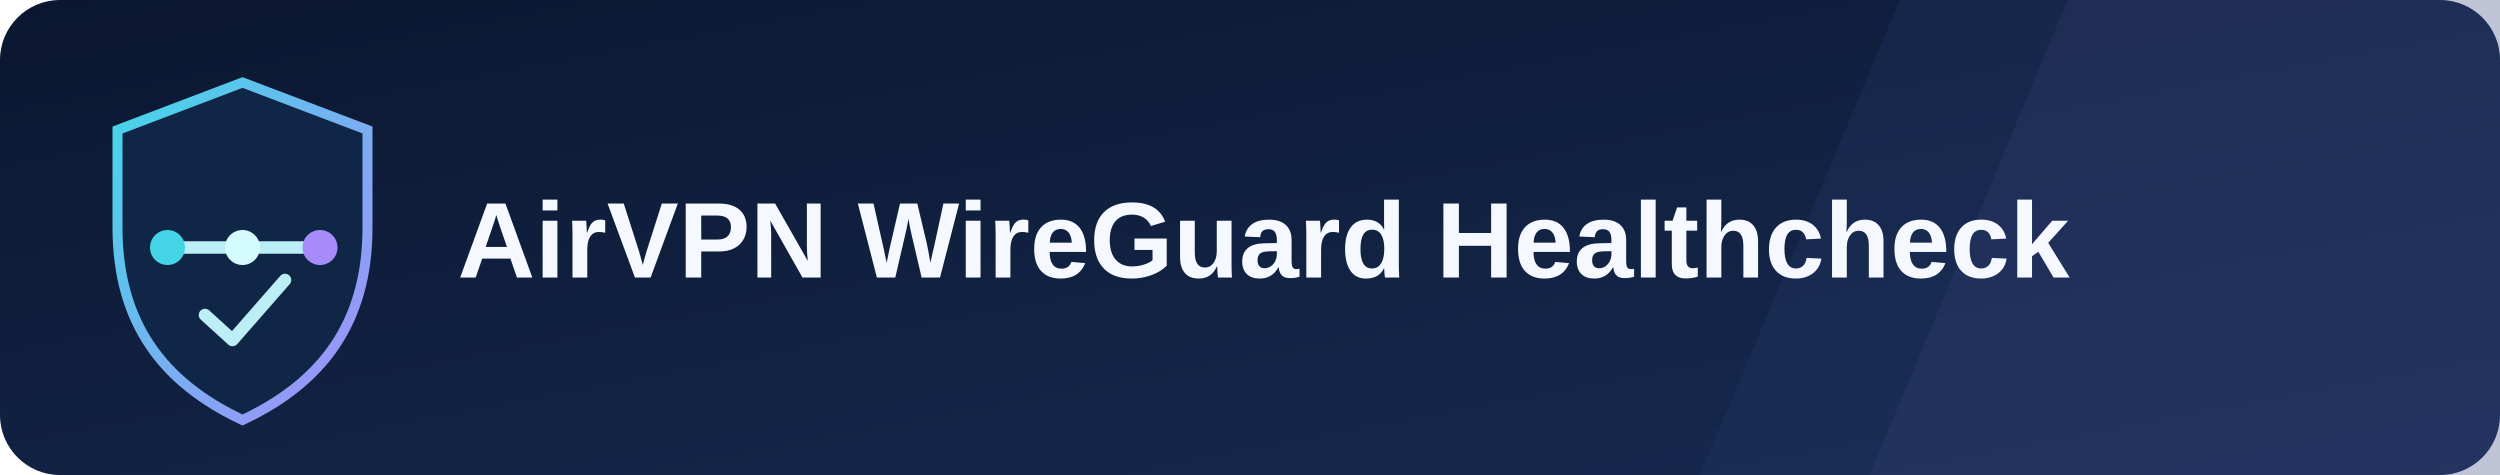
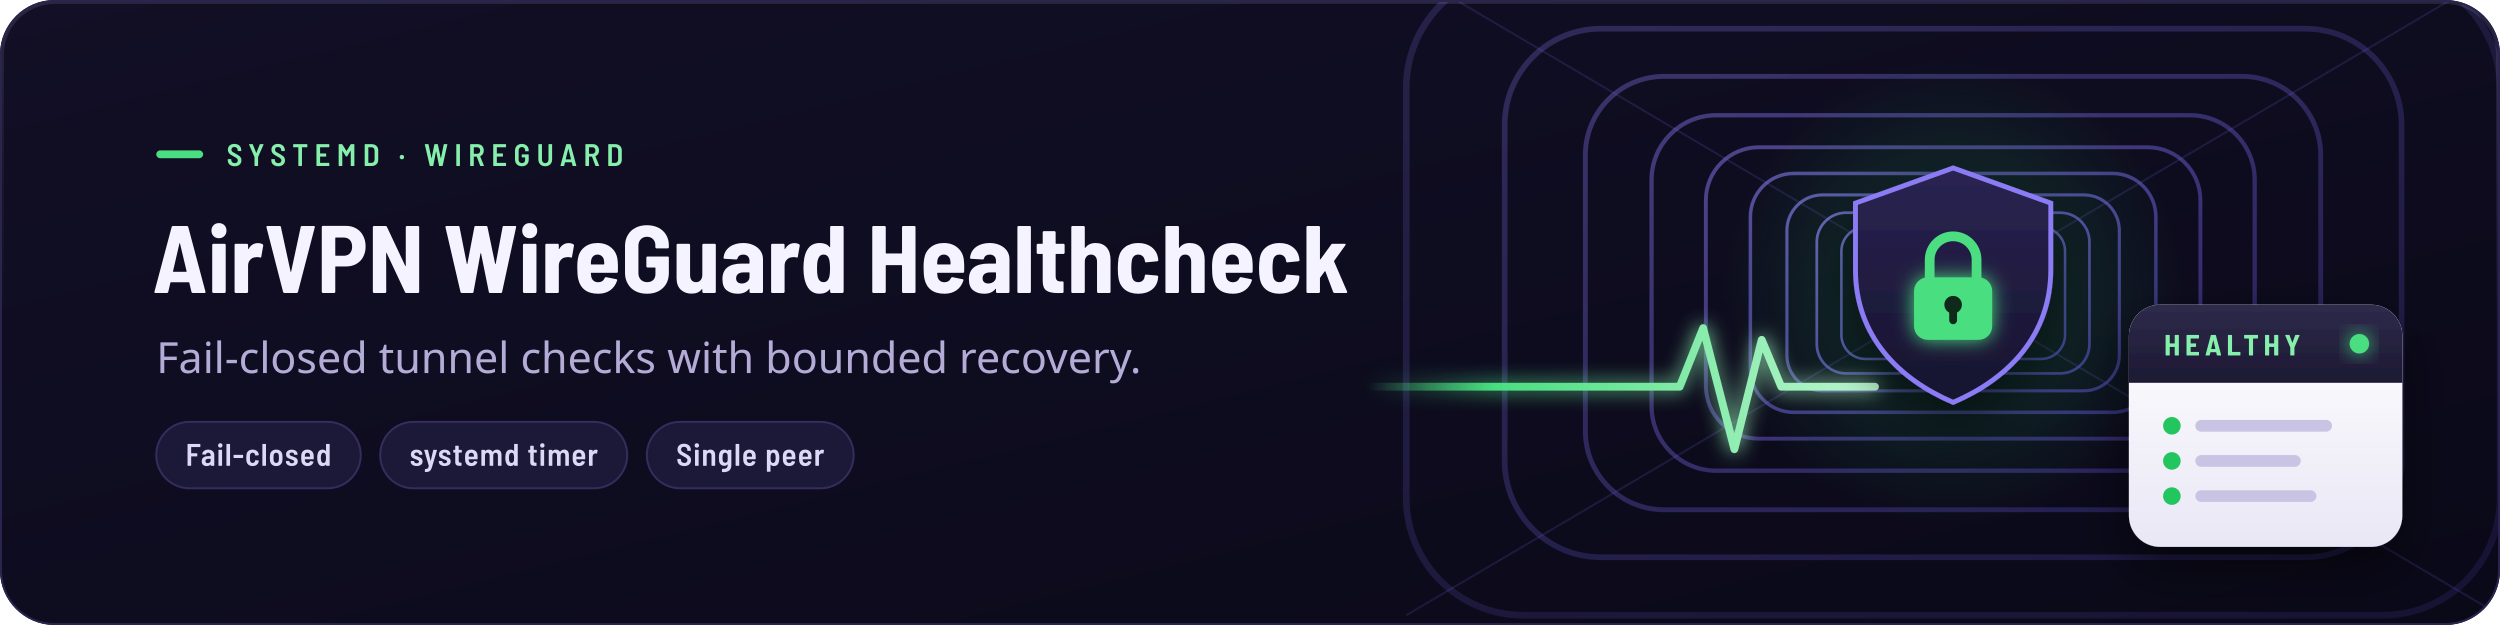
- <svg xmlns="http://www.w3.org/2000/svg" width="1000" height="190" viewBox="0 0 1000 190" role="img" aria-labelledby="title desc">
+ <svg xmlns="http://www.w3.org/2000/svg" xmlns:xlink="http://www.w3.org/1999/xlink" width="1280" height="320" viewBox="0 0 1280 320" role="img" aria-labelledby="title desc">
  <defs>
-     <linearGradient id="background" x2="1" y2="1">
-       <stop stop-color="#0B1730" />
-       <stop offset="1" stop-color="#172B52" />
-     </linearGradient>
-     <linearGradient id="signal" x2="1" y2="1">
-       <stop stop-color="#42D8E8" />
-       <stop offset="1" stop-color="#A78BFA" />
-     </linearGradient>
+     <clipPath id="card">
+       <rect width="1280" height="320" rx="28" />
+     </clipPath>
+     <linearGradient id="rim" x1="0" y1="0" x2="0" y2="1">
+       <stop offset="0" stop-color="#ffffff" stop-opacity="0.1" />
+       <stop offset="0.5" stop-color="#ffffff" stop-opacity="0" />
+     </linearGradient>
+     <linearGradient id="bg" x1="0" y1="0" x2="1" y2="1">
+       <stop offset="0" stop-color="#120f26" />
+       <stop offset="1" stop-color="#0a0918" />
+     </linearGradient>
+     <radialGradient id="core" cx="0.5" cy="0.5" r="0.5">
+       <stop offset="0" stop-color="#4ade80" stop-opacity="0.55" />
+       <stop offset="0.4" stop-color="#22c55e" stop-opacity="0.15" />
+       <stop offset="1" stop-color="#22c55e" stop-opacity="0" />
+     </radialGradient>
+     <linearGradient id="ring" x1="0" y1="0" x2="1" y2="1">
+       <stop offset="0" stop-color="#8b7cf6" />
+       <stop offset="1" stop-color="#4c3fb0" />
+     </linearGradient>
+     <linearGradient id="beat" x1="0" y1="0" x2="1" y2="0">
+       <stop offset="0" stop-color="#4ade80" stop-opacity="0" />
+       <stop offset="0.25" stop-color="#4ade80" />
+       <stop offset="1" stop-color="#bbf7d0" />
+     </linearGradient>
+     <linearGradient id="shield" x1="0" y1="0" x2="0" y2="1">
+       <stop offset="0" stop-color="#2a2452" />
+       <stop offset="1" stop-color="#16132e" />
+     </linearGradient>
+     <linearGradient id="panelTop" x1="0" y1="0" x2="0" y2="1">
+       <stop offset="0" stop-color="#2e2a4a" />
+       <stop offset="1" stop-color="#1c1934" />
+     </linearGradient>
+     <linearGradient id="panelFace" x1="0" y1="0" x2="0" y2="1">
+       <stop offset="0" stop-color="#ffffff" />
+       <stop offset="1" stop-color="#e9e7f5" />
+     </linearGradient>
+     <filter id="sh" x="-30%" y="-30%" width="160%" height="170%">
+       <feDropShadow dx="0" dy="12" stdDeviation="12" flood-color="#000000" flood-opacity="0.5" />
+     </filter>
+     <filter id="glow" x="-50%" y="-50%" width="200%" height="200%">
+       <feGaussianBlur stdDeviation="5" result="b" />
+       <feMerge>
+         <feMergeNode in="b" />
+         <feMergeNode in="SourceGraphic" />
+       </feMerge>
+     </filter>
+     <path id="barlow-bold-H" d="M376 700H493Q498 700 502 696Q505 693 505 688V12Q505 7 502 4Q498 0 493 0H376Q371 0 368 4Q364 7 364 12V286Q364 291 359 291H199Q194 291 194 286V12Q194 7 190 4Q187 0 182 0H65Q60 0 56 4Q53 7 53 12V688Q53 693 56 696Q60 700 65 700H182Q187 700 190 696Q194 693 194 688V418Q194 413 199 413H359Q364 413 364 418V688Q364 693 368 696Q371 700 376 700Z" />
+     <path id="barlow-bold-E" d="M467 579H199Q194 579 194 574V418Q194 413 199 413H366Q371 413 374 410Q378 406 378 401V304Q378 299 374 296Q371 292 366 292H199Q194 292 194 287V126Q194 121 199 121H467Q472 121 476 118Q479 114 479 109V12Q479 7 476 4Q472 0 467 0H65Q60 0 56 4Q53 7 53 12V688Q53 693 56 696Q60 700 65 700H467Q472 700 476 696Q479 693 479 688V591Q479 586 476 582Q472 579 467 579Z" />
+     <path id="barlow-bold-A" d="M409 10 386 108Q385 112 381 112H194Q190 112 189 108L166 10Q163 0 153 0H32Q19 0 22 13L202 690Q205 700 216 700H361Q372 700 375 690L555 13L556 9Q556 0 545 0H423Q412 0 409 10ZM221 221H353Q355 221 357 222Q359 224 358 227L289 517Q288 521 286 521Q284 521 283 517L216 227Q215 224 217 222Q219 221 221 221Z" />
+     <path id="barlow-bold-L" d="M53 12V688Q53 693 56 696Q60 700 65 700H182Q187 700 190 696Q194 693 194 688V126Q194 121 199 121H467Q472 121 476 118Q479 114 479 109V12Q479 7 476 4Q472 0 467 0H65Q60 0 56 4Q53 7 53 12Z" />
+     <path id="barlow-bold-T" d="M500 688V590Q500 585 496 582Q493 578 488 578H336Q331 578 331 573V12Q331 7 328 4Q324 0 319 0H202Q197 0 194 4Q190 7 190 12V573Q190 578 185 578H38Q33 578 30 582Q26 585 26 590V688Q26 693 30 696Q33 700 38 700H488Q493 700 496 696Q500 693 500 688Z" />
+     <path id="barlow-bold-Y" d="M202 13V269L201 275L28 686Q27 688 27 692Q27 700 37 700H163Q174 700 177 690L270 437Q271 434 273 434Q275 434 276 437L369 690Q372 700 383 700H509Q516 700 518 696Q520 692 518 686L344 275L343 269V13Q343 8 340 4Q336 1 331 1H214Q209 1 206 4Q202 8 202 13Z" />
+     <path id="barlow-semibold-S" d="M38 183V209Q38 214 42 218Q45 221 50 221H140Q145 221 148 218Q152 214 152 209V189Q152 146 182 119Q212 92 263 92Q310 92 335 116Q360 140 360 179Q360 206 346 226Q332 245 306 262Q281 278 228 306Q167 338 130 363Q93 388 68 427Q42 466 42 522Q42 608 100 658Q157 708 251 708Q316 708 366 684Q416 659 443 614Q470 569 470 511V490Q470 485 466 482Q463 478 458 478H368Q363 478 360 482Q356 485 356 490V509Q356 552 327 580Q298 608 249 608Q206 608 181 586Q156 563 156 523Q156 496 169 477Q182 458 208 441Q235 424 289 397Q361 356 395 333Q429 310 452 274Q476 237 476 184Q476 96 417 44Q358 -8 259 -8Q193 -8 143 16Q93 39 66 82Q38 126 38 183Z" />
+     <path id="barlow-semibold-Y" d="M206 13V283L205 289L32 686Q31 688 31 692Q31 700 41 700H139Q150 700 153 691L261 421Q264 414 267 421L374 691Q377 700 388 700H487Q494 700 496 696Q498 692 496 686L322 289L321 283V13Q321 8 318 4Q314 1 309 1H218Q213 1 210 4Q206 8 206 13Z" />
+     <path id="barlow-semibold-T" d="M485 688V611Q485 606 482 602Q478 599 473 599H318Q313 599 313 594V12Q313 7 310 4Q306 0 301 0H209Q204 0 200 4Q197 7 197 12V594Q197 599 192 599H43Q38 599 34 602Q31 606 31 611V688Q31 693 34 696Q38 700 43 700H473Q478 700 482 696Q485 693 485 688Z" />
+     <path id="barlow-semibold-E" d="M463 600H185Q180 600 180 595V407Q180 402 185 402H363Q368 402 372 398Q375 395 375 390V314Q375 309 372 306Q368 302 363 302H185Q180 302 180 297V105Q180 100 185 100H463Q468 100 472 96Q475 93 475 88V12Q475 7 472 4Q468 0 463 0H76Q71 0 68 4Q64 7 64 12V688Q64 693 68 696Q71 700 76 700H463Q468 700 472 696Q475 693 475 688V612Q475 607 472 604Q468 600 463 600Z" />
+     <path id="barlow-semibold-M" d="M460 700H553Q558 700 562 696Q565 693 565 688V12Q565 7 562 4Q558 0 553 0H461Q456 0 452 4Q449 7 449 12V486Q449 490 447 490Q445 491 443 488L337 313Q333 305 323 305H304Q294 305 290 313L184 487Q182 490 180 490Q178 489 178 485V12Q178 7 174 4Q171 0 166 0H74Q69 0 66 4Q62 7 62 12V688Q62 693 66 696Q69 700 74 700H166Q176 700 180 692L311 483Q314 477 317 483L446 692Q450 700 460 700Z" />
+     <path id="barlow-semibold-D" d="M64 12V688Q64 693 68 696Q71 700 76 700H283Q380 700 438 646Q497 592 497 502V198Q497 108 438 54Q380 0 283 0H76Q71 0 68 4Q64 7 64 12ZM185 100 284 101Q327 101 353 130Q379 160 381 211V489Q381 540 354 570Q328 600 284 600H185Q180 600 180 595V105Q180 100 185 100Z" />
+     <path id="barlow-semibold-periodcentered" d="M40 286Q40 317 60 337Q80 357 111 357Q142 357 162 337Q181 317 181 286Q181 255 161 235Q141 215 111 215Q80 215 60 235Q40 255 40 286Z" />
+     <path id="barlow-semibold-W" d="M183 10 25 687V691Q25 700 36 700H132Q143 700 145 689L238 252Q239 249 241 249Q243 249 244 253L330 689Q331 700 343 700H430Q441 700 443 689L536 252Q537 248 539 248Q541 248 542 252L630 689Q632 700 643 700H735Q749 700 746 687L597 11Q595 0 584 0H494Q483 0 481 11L389 462Q388 465 386 465Q384 465 383 462L296 11Q295 0 283 0H196Q186 0 183 10Z" />
+     <path id="barlow-semibold-I" d="M64 12V688Q64 693 68 696Q71 700 76 700H168Q173 700 176 696Q180 693 180 688V12Q180 7 176 4Q173 0 168 0H76Q71 0 68 4Q64 7 64 12Z" />
+     <path id="barlow-semibold-R" d="M384 10 276 297Q274 301 271 301H185Q180 301 180 296V12Q180 7 176 4Q173 0 168 0H76Q71 0 68 4Q64 7 64 12V688Q64 693 68 696Q71 700 76 700H307Q364 700 408 674Q452 649 476 602Q500 556 500 496Q500 431 470 383Q440 335 388 315Q383 313 385 308L503 14Q504 12 504 8Q504 0 494 0H398Q387 0 384 10ZM180 595V396Q180 391 185 391H290Q332 391 358 420Q384 448 384 495Q384 543 358 572Q332 600 290 600H185Q180 600 180 595Z" />
+     <path id="barlow-semibold-G" d="M49 201V499Q49 561 76 608Q104 656 154 682Q203 708 268 708Q333 708 383 682Q433 657 460 611Q488 565 488 506V483Q488 478 484 474Q481 471 476 471H384Q379 471 376 474Q372 478 372 483V506Q372 551 344 580Q315 608 268 608Q222 608 194 578Q165 549 165 501V199Q165 151 194 122Q224 92 271 92Q317 92 344 118Q372 145 372 191V270Q372 275 367 275H276Q271 275 268 278Q264 282 264 287V360Q264 365 268 368Q271 372 276 372H476Q481 372 484 368Q488 365 488 360V204Q488 105 428 48Q368 -8 268 -8Q203 -8 154 18Q104 44 76 92Q49 139 49 201Z" />
+     <path id="barlow-semibold-U" d="M58 210V688Q58 693 62 696Q65 700 70 700H162Q167 700 170 696Q174 693 174 688V204Q174 154 202 123Q231 92 278 92Q325 92 354 123Q383 154 383 204V688Q383 693 386 696Q390 700 395 700H487Q492 700 496 696Q499 693 499 688V210Q499 145 472 96Q444 46 394 19Q344 -8 278 -8Q213 -8 163 19Q113 46 86 96Q58 145 58 210Z" />
+     <path id="barlow-semibold-A" d="M409 10 383 117Q382 121 378 121H172Q168 121 167 117L142 10Q139 0 128 0H33Q20 0 23 13L205 690Q208 700 219 700H333Q344 700 347 690L529 13L530 9Q530 0 519 0H423Q412 0 409 10ZM196 212H354Q356 212 358 214Q360 215 359 218L277 546Q276 549 274 549Q272 549 271 546L191 218Q190 215 192 214Q194 212 196 212Z" />
+     <path id="barlow-bold-i" d="M40 651Q40 686 62 708Q83 730 118 730Q153 730 175 708Q197 686 197 651Q197 617 174 594Q152 572 118 572Q84 572 62 594Q40 617 40 651ZM48 12V502Q48 507 52 510Q55 514 60 514H177Q182 514 186 510Q189 507 189 502V12Q189 7 186 4Q182 0 177 0H60Q55 0 52 4Q48 7 48 12Z" />
+     <path id="barlow-bold-r" d="M338 509Q346 504 344 493L324 378Q323 366 310 371Q294 375 281 375Q269 375 255 372Q226 368 206 344Q186 320 186 286V12Q186 7 182 4Q179 0 174 0H57Q52 0 48 4Q45 7 45 12V502Q45 507 48 510Q52 514 57 514H174Q179 514 182 510Q186 507 186 502V462Q186 458 188 458Q189 457 191 460Q226 521 289 521Q316 521 338 509Z" />
+     <path id="barlow-bold-V" d="M199 10 25 687V691Q25 700 36 700H163Q174 700 176 689L277 224Q278 220 280 220Q282 220 283 224L383 689Q385 700 396 700H519Q533 700 530 687L354 10Q351 0 340 0H213Q202 0 199 10Z" />
+     <path id="barlow-bold-P" d="M508 486Q508 424 482 376Q457 329 410 303Q364 277 304 277H196Q191 277 191 272V12Q191 7 188 4Q184 0 179 0H62Q57 0 54 4Q50 7 50 12V689Q50 694 54 698Q57 701 62 701H304Q364 701 410 674Q457 647 482 598Q508 549 508 486ZM367 483Q367 527 344 553Q320 579 281 579H196Q191 579 191 574V394Q191 389 196 389H281Q320 389 344 414Q367 440 367 483Z" />
+     <path id="barlow-bold-N" d="M409 700H525Q530 700 534 696Q537 693 537 688V12Q537 7 534 4Q530 0 525 0H403Q393 0 389 9L198 416Q196 419 194 419Q192 419 192 415L193 12Q193 7 190 4Q186 0 181 0H65Q60 0 56 4Q53 7 53 12V688Q53 693 56 696Q60 700 65 700H186Q196 700 200 691L391 284Q393 281 395 281Q397 281 397 285V688Q397 693 400 696Q404 700 409 700Z" />
+     <path id="barlow-bold-W" d="M179 10 22 687V691Q22 700 33 700H156Q168 700 169 689L245 305Q246 302 248 302Q250 302 251 305L324 689Q325 700 337 700H448Q459 700 461 689L541 305Q542 302 544 302Q546 302 547 305L619 689Q620 700 632 700H750Q763 700 760 687L614 11Q612 0 601 0H488Q477 0 475 11L394 413Q393 416 391 416Q389 416 388 413L315 11Q314 0 302 0H192Q182 0 179 10Z" />
+     <path id="barlow-bold-e" d="M461 262 460 223Q460 211 448 211H183Q178 211 178 206Q180 183 182 172Q187 144 206 128Q226 112 255 112Q304 113 323 157Q328 167 338 165L444 144Q456 141 452 129Q430 63 380 28Q329 -8 255 -8Q166 -8 114 32Q61 73 45 149Q36 190 36 274Q36 322 42 355Q53 431 108 476Q163 522 247 522Q338 522 395 470Q452 419 458 335Q461 302 461 262ZM181 341Q178 323 178 303Q178 298 183 298H313Q318 298 318 303Q318 323 315 341Q311 368 293 384Q275 401 248 401Q221 401 204 385Q186 369 181 341Z" />
+     <path id="barlow-bold-G" d="M41 210V491Q41 556 70 605Q98 654 150 681Q202 708 270 708Q337 708 390 682Q442 655 470 608Q499 560 499 500V478Q499 473 496 470Q492 466 487 466H370Q365 466 362 470Q358 473 358 478V499Q358 537 334 562Q310 587 270 587Q230 587 206 561Q181 535 181 493V207Q181 165 206 139Q232 113 273 113Q312 113 336 136Q359 159 359 199V261Q359 266 354 266H276Q271 266 268 270Q264 273 264 278V369Q264 374 268 378Q271 381 276 381H487Q492 381 496 378Q499 374 499 369V210Q499 110 436 51Q374 -8 270 -8Q202 -8 150 19Q98 46 70 96Q41 145 41 210Z" />
+     <path id="barlow-bold-u" d="M322 514H439Q444 514 448 510Q451 507 451 502V12Q451 7 448 4Q444 0 439 0H322Q317 0 314 4Q310 7 310 12V37Q310 40 308 40Q306 41 304 39Q270 -7 197 -7Q129 -7 85 34Q41 75 41 155V502Q41 507 44 510Q48 514 53 514H170Q175 514 178 510Q182 507 182 502V188Q182 153 198 133Q215 113 245 113Q275 113 292 134Q310 155 310 190V502Q310 507 314 510Q317 514 322 514Z" />
+     <path id="barlow-bold-a" d="M448 353V12Q448 7 444 4Q441 0 436 0H319Q314 0 310 4Q307 7 307 12V40Q307 43 305 44Q303 45 301 42Q263 -8 183 -8Q115 -8 70 27Q24 62 24 144Q24 307 228 307H302Q307 307 307 312V335Q307 365 290 383Q272 401 242 401Q218 401 202 390Q186 379 182 360Q179 350 168 350L47 357Q42 357 38 360Q35 363 36 368Q42 437 98 480Q155 522 241 522Q301 522 348 500Q395 479 422 440Q448 402 448 353ZM307 168V210Q307 215 302 215H246Q209 215 188 199Q167 183 167 153Q167 127 183 113Q199 99 225 99Q259 99 283 118Q307 137 307 168Z" />
+     <path id="barlow-bold-d" d="M331 700H448Q453 700 456 696Q460 693 460 688V12Q460 7 456 4Q453 0 448 0H331Q326 0 322 4Q319 7 319 12V34Q319 37 317 38Q315 39 313 36Q276 -8 207 -8Q85 -8 50 151Q40 201 40 262Q40 316 49 367Q80 522 209 522Q244 522 269 512Q294 503 313 480Q315 477 317 478Q319 479 319 482V688Q319 693 322 696Q326 700 331 700ZM318 258Q318 311 310 346Q297 401 251 401Q228 401 213 387Q198 373 191 347Q182 318 182 258Q182 201 189 172Q202 113 251 113Q296 113 311 171Q318 200 318 258Z" />
+     <path id="barlow-bold-l" d="M43 12V688Q43 693 46 696Q50 700 55 700H172Q177 700 180 696Q184 693 184 688V12Q184 7 180 4Q177 0 172 0H55Q50 0 46 4Q43 7 43 12Z" />
+     <path id="barlow-bold-t" d="M298 408H221Q216 408 216 403V178Q216 147 228 134Q241 120 267 121H287Q292 121 296 118Q299 114 299 109V12Q299 0 287 0Q270 -1 237 -1Q158 -1 120 25Q81 51 81 123V403Q81 408 76 408H30Q25 408 22 412Q18 415 18 420V502Q18 507 22 510Q25 514 30 514H76Q81 514 81 519V634Q81 639 84 642Q88 646 93 646H204Q209 646 212 642Q216 639 216 634V519Q216 514 221 514H298Q303 514 306 510Q310 507 310 502V420Q310 415 306 412Q303 408 298 408Z" />
+     <path id="barlow-bold-h" d="M455 346V12Q455 7 452 4Q448 0 443 0H326Q321 0 318 4Q314 7 314 12V326Q314 361 297 381Q280 401 251 401Q221 401 204 380Q186 360 186 325V12Q186 7 182 4Q179 0 174 0H57Q52 0 48 4Q45 7 45 12V688Q45 693 48 696Q52 700 57 700H174Q179 700 182 696Q186 693 186 688V474Q186 471 188 470Q190 470 193 474Q229 522 299 522Q372 522 414 476Q455 429 455 346Z" />
+     <path id="barlow-bold-c" d="M43 151Q35 192 35 259Q35 309 43 365Q56 437 111 480Q166 522 249 522Q330 522 386 481Q441 440 454 373Q456 364 458 344Q458 333 446 331L331 320H329Q320 320 318 331Q318 338 317 341Q315 349 313 355Q307 375 290 388Q273 401 248 401Q221 401 204 385Q187 369 182 341Q176 308 176 258Q176 203 183 172Q188 145 204 129Q221 113 248 113Q277 113 294 129Q312 145 315 169L317 181Q318 186 322 190Q325 193 330 192L446 182Q457 180 457 169Q457 163 455 149Q445 76 390 34Q334 -8 249 -8Q165 -8 110 34Q56 77 43 151Z" />
+     <path id="barlow-bold-k" d="M45 12V688Q45 693 48 696Q52 700 57 700H174Q179 700 182 696Q186 693 186 688V354Q186 351 188 350Q190 349 192 352L304 507Q309 514 318 514H445Q455 514 455 507Q455 504 452 499L334 335Q332 332 334 328L470 14Q471 12 471 8Q471 0 461 0H338Q327 0 324 10L243 225Q242 228 240 228Q238 228 236 226L188 160Q186 156 186 154V12Q186 7 182 4Q179 0 174 0H57Q52 0 48 4Q45 7 45 12Z" />
+     <path id="noto-regular-F" d="M187 0H97V714H496V635H187V382H477V303H187Z" />
+     <path id="noto-regular-a" d="M288 545Q386 545 433 502Q480 459 480 365V0H416L399 76H395Q360 32 322 11Q283 -10 215 -10Q142 -10 94 28Q46 67 46 149Q46 229 109 272Q172 316 303 320L394 323V355Q394 422 365 448Q336 474 283 474Q241 474 203 462Q165 449 132 433L105 499Q140 518 188 532Q236 545 288 545ZM314 259Q214 255 176 227Q137 199 137 148Q137 103 164 82Q192 61 235 61Q303 61 348 98Q393 136 393 214V262Z" />
+     <path id="noto-regular-i" d="M130 737Q150 737 166 724Q181 710 181 681Q181 653 166 639Q150 625 130 625Q108 625 93 639Q78 653 78 681Q78 710 93 724Q108 737 130 737ZM173 536V0H85V536Z" />
+     <path id="noto-regular-l" d="M173 0H85V760H173Z" />
+     <path id="noto-regular-hyphen" d="M40 229V307H282V229Z" />
+     <path id="noto-regular-c" d="M300 -10Q229 -10 174 19Q118 48 86 109Q55 170 55 265Q55 364 88 426Q121 488 178 517Q234 546 306 546Q347 546 385 538Q423 529 447 517L420 444Q396 453 364 461Q332 469 304 469Q146 469 146 266Q146 169 184 118Q223 66 299 66Q343 66 376 75Q410 84 438 97V19Q411 5 378 -2Q346 -10 300 -10Z" />
+     <path id="noto-regular-o" d="M551 269Q551 136 484 63Q416 -10 301 -10Q230 -10 174 22Q119 55 87 118Q55 180 55 269Q55 402 122 474Q189 546 304 546Q377 546 432 514Q488 481 520 420Q551 358 551 269ZM146 269Q146 174 184 118Q221 63 303 63Q384 63 422 118Q460 174 460 269Q460 364 422 418Q384 472 302 472Q220 472 183 418Q146 364 146 269Z" />
+     <path id="noto-regular-s" d="M434 148Q434 70 376 30Q318 -10 220 -10Q164 -10 124 -1Q83 8 52 24V104Q84 88 130 74Q175 61 222 61Q289 61 319 82Q349 104 349 140Q349 160 338 176Q327 192 298 208Q270 224 217 244Q165 264 128 284Q91 304 71 332Q51 360 51 404Q51 472 106 509Q162 546 252 546Q301 546 344 536Q386 527 423 510L393 440Q359 454 322 464Q285 474 246 474Q192 474 164 456Q135 439 135 409Q135 387 148 372Q161 356 192 342Q222 327 273 307Q324 288 360 268Q396 248 415 220Q434 191 434 148Z" />
+     <path id="noto-regular-e" d="M292 546Q361 546 410 516Q460 486 486 432Q513 377 513 304V251H146Q148 160 192 112Q237 65 317 65Q368 65 408 74Q447 84 489 102V25Q448 7 408 -2Q368 -10 313 -10Q237 -10 178 21Q120 52 88 114Q55 175 55 264Q55 352 84 415Q114 478 168 512Q221 546 292 546ZM291 474Q228 474 192 434Q155 393 148 321H421Q420 389 389 432Q358 474 291 474Z" />
+     <path id="noto-regular-d" d="M275 -10Q175 -10 115 60Q55 129 55 267Q55 405 116 476Q176 546 276 546Q338 546 378 523Q417 500 442 467H448Q447 480 444 506Q442 531 442 546V760H530V0H459L446 72H442Q418 38 378 14Q338 -10 275 -10ZM289 63Q374 63 408 110Q443 156 443 250V266Q443 366 410 420Q377 473 288 473Q217 473 182 416Q146 360 146 265Q146 169 182 116Q217 63 289 63Z" />
+     <path id="noto-regular-t" d="M264 62Q284 62 305 66Q326 69 339 73V6Q325 -1 299 -6Q273 -10 249 -10Q207 -10 172 4Q136 19 114 55Q92 91 92 156V468H16V510L93 545L128 659H180V536H335V468H180V158Q180 109 204 86Q227 62 264 62Z" />
+     <path id="noto-regular-u" d="M533 536V0H461L448 71H444Q418 29 372 10Q326 -10 274 -10Q177 -10 128 36Q79 83 79 185V536H168V191Q168 63 287 63Q376 63 410 113Q445 163 445 257V536Z" />
+     <path id="noto-regular-n" d="M343 546Q439 546 488 500Q537 453 537 349V0H450V343Q450 472 330 472Q241 472 207 422Q173 372 173 278V0H85V536H156L169 463H174Q200 505 246 526Q292 546 343 546Z" />
+     <path id="noto-regular-h" d="M173 537Q173 497 168 462H174Q200 503 244 524Q289 545 341 545Q439 545 488 498Q537 452 537 349V0H450V343Q450 472 330 472Q240 472 206 422Q173 371 173 277V0H85V760H173Z" />
+     <path id="noto-regular-k" d="M172 363Q172 347 170 321Q169 295 168 276H172Q178 284 190 299Q202 314 214 330Q227 345 236 355L407 536H510L293 307L525 0H419L233 250L172 197V0H85V760H172Z" />
+     <path id="noto-regular-w" d="M431 303Q418 344 408 384Q399 423 394 445H390Q386 423 377 384Q368 344 354 302L258 1H158L11 537H102L176 251Q187 208 197 164Q207 120 211 91H215Q219 108 224 133Q230 158 237 186Q244 213 251 235L346 537H442L534 235Q545 201 556 161Q566 121 570 92H574Q577 117 588 161Q598 205 610 251L685 537H775L626 1H523Z" />
+     <path id="noto-regular-b" d="M173 575Q173 541 172 512Q170 482 168 465H173Q196 499 236 522Q276 545 339 545Q439 545 500 476Q560 406 560 268Q560 130 499 60Q438 -10 339 -10Q276 -10 236 13Q196 36 173 68H166L148 0H85V760H173ZM324 472Q239 472 206 423Q173 374 173 271V267Q173 168 206 116Q238 63 326 63Q398 63 434 116Q469 169 469 269Q469 472 324 472Z" />
+     <path id="noto-regular-r" d="M335 546Q350 546 368 544Q385 543 398 540L387 459Q374 462 358 464Q343 466 329 466Q288 466 252 444Q216 421 194 380Q173 340 173 286V0H85V536H157L167 438H171Q197 482 238 514Q279 546 335 546Z" />
+     <path id="noto-regular-v" d="M203 0 0 536H94L208 220Q216 198 225 171Q234 144 241 120Q248 95 251 78H255Q259 95 266 120Q274 145 284 172Q293 199 300 220L414 536H508L304 0Z" />
+     <path id="noto-regular-y" d="M1 536H95L211 231Q226 191 238 154Q250 118 256 85H260Q266 110 279 150Q292 191 306 232L415 536H510L279 -74Q251 -150 206 -195Q162 -240 84 -240Q60 -240 42 -238Q24 -235 11 -232V-162Q22 -164 38 -166Q53 -168 70 -168Q116 -168 144 -142Q173 -116 189 -73L217 -2Z" />
+     <path id="noto-regular-period" d="M72 54Q72 91 90 106Q108 121 133 121Q159 121 178 106Q196 91 196 54Q196 18 178 2Q159 -14 133 -14Q108 -14 90 2Q72 18 72 54Z" />
+     <path id="barlow-semibold-F" d="M462 600H185Q180 600 180 595V407Q180 402 185 402H363Q368 402 372 398Q375 395 375 390V314Q375 309 372 306Q368 302 363 302H185Q180 302 180 297V12Q180 7 176 4Q173 0 168 0H76Q71 0 68 4Q64 7 64 12V688Q64 693 68 696Q71 700 76 700H462Q467 700 470 696Q474 693 474 688V612Q474 607 470 604Q467 600 462 600Z" />
+     <path id="barlow-semibold-a" d="M432 351V12Q432 7 428 4Q425 0 420 0H328Q323 0 320 4Q316 7 316 12V37Q316 40 314 41Q312 42 310 40Q268 -8 189 -8Q123 -8 77 28Q31 63 31 143Q31 227 84 268Q138 309 232 309H311Q316 309 316 314V339Q316 376 296 398Q275 419 239 419Q210 419 192 406Q173 392 168 369Q165 358 154 358L57 364Q52 364 48 368Q45 371 46 375Q52 439 106 479Q159 519 238 519Q295 519 339 498Q383 476 408 438Q432 400 432 351ZM316 168V220Q316 225 311 225H244Q200 225 174 206Q149 187 149 151Q149 119 168 102Q188 86 219 86Q258 86 287 108Q316 131 316 168Z" />
+     <path id="barlow-semibold-i" d="M47 652Q47 683 66 703Q86 723 117 723Q149 723 168 704Q188 684 188 652Q188 621 168 601Q148 581 117 581Q86 581 66 601Q47 621 47 652ZM59 12V500Q59 505 62 508Q66 512 71 512H163Q168 512 172 508Q175 505 175 500V12Q175 7 172 4Q168 0 163 0H71Q66 0 62 4Q59 7 59 12Z" />
+     <path id="barlow-semibold-l" d="M52 12V688Q52 693 56 696Q59 700 64 700H156Q161 700 164 696Q168 693 168 688V12Q168 7 164 4Q161 0 156 0H64Q59 0 56 4Q52 7 52 12Z" />
+     <path id="barlow-semibold-hyphen" d="M30 263V339Q30 344 34 348Q37 351 42 351H323Q328 351 332 348Q335 344 335 339V263Q335 258 332 254Q328 251 323 251H42Q37 251 34 254Q30 258 30 263Z" />
+     <path id="barlow-semibold-c" d="M51 147Q43 188 43 257Q43 320 51 366Q62 436 114 478Q166 519 246 519Q323 519 376 480Q429 440 440 376Q441 372 442 366Q443 360 443 351V349Q443 340 432 338L341 329H339Q330 329 328 340Q328 347 326 355Q321 382 300 400Q278 419 245 419Q212 419 190 399Q169 379 164 346Q159 308 159 256Q159 199 165 164Q170 131 191 112Q212 92 245 92Q279 92 300 112Q322 131 326 159L327 169Q328 174 332 178Q336 181 341 180L431 172Q443 170 443 159L441 142Q432 74 379 33Q326 -8 246 -8Q165 -8 114 34Q62 75 51 147Z" />
+     <path id="barlow-semibold-o" d="M49 153Q41 201 41 256Q41 313 49 361Q60 434 113 476Q166 519 246 519Q325 519 377 476Q429 434 440 362Q448 312 448 257Q448 197 441 154Q430 79 378 36Q326 -8 245 -8Q164 -8 112 36Q60 79 49 153ZM328 172Q332 224 332 256Q332 289 328 341Q323 377 300 398Q278 419 245 419Q211 419 189 398Q167 377 162 341Q158 306 158 256Q158 205 162 172Q167 136 189 114Q211 92 245 92Q278 92 300 114Q323 136 328 172Z" />
+     <path id="barlow-semibold-s" d="M36 135V143Q36 148 40 152Q43 155 48 155H135Q140 155 144 152Q147 148 147 143V140Q147 116 170 98Q193 81 227 81Q260 81 280 97Q301 113 301 137Q301 161 280 174Q260 187 217 202L191 211Q123 233 82 266Q41 300 41 366Q41 436 91 476Q141 517 223 517Q308 517 358 476Q409 434 409 365V364Q409 359 406 356Q402 352 397 352H313Q308 352 304 356Q301 359 301 364V368Q301 393 280 410Q259 426 225 426Q192 426 172 410Q152 395 152 371Q152 352 166 340Q180 327 198 320Q215 313 259 298Q306 282 338 265Q371 248 394 218Q417 188 417 142Q417 73 366 34Q314 -6 227 -6Q140 -6 88 33Q36 72 36 135Z" />
+     <path id="barlow-semibold-e" d="M446 265 445 222Q445 210 433 210H165Q160 210 160 205Q162 177 164 164Q169 131 192 111Q215 91 250 91Q280 92 300 106Q321 120 332 145Q337 156 347 153L429 136Q441 132 437 121Q417 59 368 26Q320 -8 250 -8Q167 -8 117 32Q67 72 52 143Q47 170 46 200Q44 230 44 280Q44 332 49 359Q59 432 111 476Q163 519 243 519Q330 519 384 470Q437 421 443 341Q446 308 446 265ZM163 347Q160 325 160 297Q160 292 165 292H324Q329 292 329 297Q327 331 325 346Q321 379 299 399Q277 419 244 419Q211 419 190 400Q168 380 163 347Z" />
+     <path id="barlow-semibold-d" d="M339 700H431Q436 700 440 696Q443 693 443 688V12Q443 7 440 4Q436 0 431 0H339Q334 0 330 4Q327 7 327 12V38Q327 41 325 42Q323 43 321 40Q283 -8 212 -8Q90 -8 56 144Q45 190 45 257Q45 323 54 367Q85 519 215 519Q287 519 321 473Q323 470 325 471Q327 472 327 475V688Q327 693 330 696Q334 700 339 700ZM326 256Q326 324 315 359Q299 419 247 419Q194 419 174 360Q161 322 161 256Q161 195 172 156Q190 92 246 92Q299 92 316 155Q326 190 326 256Z" />
+     <path id="barlow-semibold-y" d="M40 -187V-115Q40 -103 51 -103Q88 -102 109 -94Q130 -87 143 -66Q156 -44 164 -3Q165 -1 164 3L19 498L18 502Q18 512 29 512H128Q138 512 141 502L221 160Q222 156 224 156Q226 156 227 160L307 501Q310 512 320 512L417 511Q423 511 426 508Q428 504 427 498L272 -28Q250 -99 228 -134Q205 -169 166 -184Q126 -199 53 -199H47Q44 -199 42 -196Q40 -192 40 -187Z" />
+     <path id="barlow-semibold-t" d="M284 423H203Q198 423 198 418V167Q198 130 212 114Q227 99 258 100H276Q281 100 284 96Q288 93 288 88V12Q288 1 276 -1H234Q160 -1 123 25Q86 51 86 123V418Q86 423 81 423H35Q30 423 26 426Q23 430 23 435V499Q23 504 26 508Q30 511 35 511H81Q86 511 86 516V630Q86 635 90 638Q93 642 98 642H186Q191 642 194 638Q198 635 198 630V516Q198 511 203 511H284Q289 511 292 508Q296 504 296 499V435Q296 430 292 426Q289 423 284 423Z" />
+     <path id="barlow-semibold-m" d="M698 345V12Q698 7 694 4Q691 0 686 0H595Q590 0 586 4Q583 7 583 12V329Q583 371 563 395Q543 419 510 419Q475 419 454 395Q434 371 434 330V12Q434 7 430 4Q427 0 422 0H330Q325 0 322 4Q318 7 318 12V329Q318 371 298 395Q278 419 245 419Q210 419 190 395Q169 371 169 330V12Q169 7 166 4Q162 0 157 0H66Q61 0 58 4Q54 7 54 12V499Q54 504 58 508Q61 511 66 511H157Q162 511 166 508Q169 504 169 499V474Q169 471 171 470Q173 470 175 472Q216 519 286 519Q330 519 362 500Q394 482 412 448Q414 446 416 446Q418 446 419 450Q442 486 476 502Q511 519 550 519Q621 519 660 473Q698 427 698 345Z" />
+     <path id="barlow-semibold-r" d="M324 505Q332 501 330 490L313 399Q312 387 299 392Q286 397 269 397Q262 397 248 395Q214 392 192 364Q169 336 169 294V12Q169 7 166 4Q162 0 157 0H65Q60 0 56 4Q53 7 53 12V499Q53 504 56 508Q60 511 65 511H157Q162 511 166 508Q169 504 169 499V456Q169 452 170 452Q172 451 174 454Q210 517 275 517Q303 517 324 505Z" />
+     <path id="barlow-semibold-n" d="M441 346V12Q441 7 438 4Q434 0 429 0H337Q332 0 328 4Q325 7 325 12V330Q325 371 304 395Q284 419 249 419Q213 419 192 394Q170 370 170 329V12Q170 7 166 4Q163 0 158 0H66Q61 0 58 4Q54 7 54 12V499Q54 504 58 508Q61 511 66 511H158Q163 511 166 508Q170 504 170 499V473Q170 470 172 469Q174 468 176 471Q216 519 286 519Q359 519 400 473Q441 427 441 346Z" />
+     <path id="barlow-semibold-g" d="M337 511H429Q434 511 438 508Q441 504 441 499V27Q441 -89 378 -146Q315 -202 196 -202Q182 -202 152 -200Q140 -199 140 -187L143 -107Q143 -95 156 -96Q166 -97 186 -97Q261 -97 293 -66Q325 -35 325 34V43Q325 46 323 47Q321 48 319 45Q281 1 214 1Q149 1 104 40Q59 78 48 149Q42 179 42 257Q42 340 50 371Q60 439 102 479Q144 519 210 519Q279 519 319 474Q321 472 323 472Q325 473 325 476V499Q325 504 328 508Q332 511 337 511ZM325 257Q325 314 321 347Q317 379 296 399Q275 419 243 419Q211 419 190 399Q169 379 164 347Q158 310 158 257Q158 208 163 170Q168 138 190 118Q212 98 244 98Q277 98 298 118Q318 138 322 170Q325 208 325 257Z" />
+     <path id="barlow-semibold-p" d="M457 254Q457 196 448 145Q417 -8 286 -8Q216 -8 181 37Q179 40 177 40Q175 39 175 36V-177Q175 -182 172 -186Q168 -189 163 -189H71Q66 -189 62 -186Q59 -182 59 -177V499Q59 504 62 508Q66 511 71 511H163Q168 511 172 508Q175 504 175 499V473Q175 470 177 469Q179 468 181 471Q219 519 290 519Q352 519 390 481Q429 443 446 367Q457 316 457 254ZM340 255Q340 320 330 355Q312 420 256 420Q202 420 186 356Q176 321 176 255Q176 188 187 153Q203 92 255 92Q307 92 328 151Q340 190 340 255Z" />
  </defs>
-   <rect width="1000" height="190" rx="24" fill="url(#background)" />
-   <path d="M760 0h240v190H680z" fill="#233A68" opacity=".28" />
-   <path d="M827 0h173v190H748z" fill="#A78BFA" opacity=".06" />
-   <path d="M97 33 147 52v39c0 38-18 62-50 77-32-15-50-39-50-77V52z" fill="#102647" stroke="url(#signal)" stroke-width="4" />
-   <path d="M67 99h61" stroke="#BCEFF5" stroke-width="5" stroke-linecap="round" />
-   <circle cx="67" cy="99" r="7" fill="#43D5E5" />
-   <circle cx="97" cy="99" r="7" fill="#D4FBFF" />
-   <circle cx="128" cy="99" r="7" fill="#A78BFA" />
-   <path d="m82 126 11 10 21-24" fill="none" stroke="#BCEFF5" stroke-width="5" stroke-linecap="round" stroke-linejoin="round" />
-   <text x="183" y="111" fill="#F5F9FF" font-family="Segoe UI, Arial, sans-serif" font-size="43" font-weight="700">AirVPN WireGuard Healthcheck</text>
+   <g clip-path="url(#card)">
+     <rect width="1280" height="320" fill="url(#bg)" />
+     <path d="M1000 150L720 -15" stroke="#6d5fe0" stroke-width="1" opacity=".18" />
+     <path d="M1000 150L1280 -15" stroke="#6d5fe0" stroke-width="1" opacity=".18" />
+     <path d="M1000 150L720 315" stroke="#6d5fe0" stroke-width="1" opacity=".18" />
+     <path d="M1000 150L1280 315" stroke="#6d5fe0" stroke-width="1" opacity=".18" />
+     <rect x="720" y="-15" width="560" height="330" rx="60" fill="none" stroke="url(#ring)" stroke-width="3.4" opacity="0.18" />
+     <rect x="770.4" y="14.7" width="459.2" height="270.6" rx="49.2" fill="none" stroke="url(#ring)" stroke-width="2.9" opacity="0.26" />
+     <rect x="811.7" y="39.1" width="376.5" height="221.9" rx="40.3" fill="none" stroke="url(#ring)" stroke-width="2.5" opacity="0.34" />
+     <rect x="845.6" y="59" width="308.8" height="182" rx="33.1" fill="none" stroke="url(#ring)" stroke-width="2.2" opacity="0.42" />
+     <rect x="873.4" y="75.4" width="253.2" height="149.2" rx="27.1" fill="none" stroke="url(#ring)" stroke-width="2" opacity="0.50" />
+     <rect x="896.2" y="88.8" width="207.6" height="122.3" rx="22.2" fill="none" stroke="url(#ring)" stroke-width="1.8" opacity="0.58" />
+     <rect x="914.9" y="99.8" width="170.2" height="100.3" rx="18.2" fill="none" stroke="url(#ring)" stroke-width="1.6" opacity="0.66" />
+     <rect x="930.2" y="108.9" width="139.6" height="82.3" rx="15" fill="none" stroke="url(#ring)" stroke-width="1.4" opacity="0.74" />
+     <rect x="942.8" y="116.3" width="114.5" height="67.5" rx="12.3" fill="none" stroke="url(#ring)" stroke-width="1.3" opacity="0.82" />
+     <circle cx="1000" cy="150" r="120" fill="url(#core)" />
+     <path d="M700 198H860l12-30 16 62 14-56 10 24H960" fill="none" stroke="url(#beat)" stroke-width="4" stroke-linecap="round" stroke-linejoin="round" filter="url(#glow)" />
+     <g filter="url(#sh)">
+       <path d="M1000 86l50 18v34c0 34-22 56-50 68-28-12-50-34-50-68v-34z" fill="url(#shield)" stroke="#8b7cf6" stroke-width="2.5" />
+     </g>
+     <rect x="980" y="142" width="40" height="32" rx="7" fill="#4ade80" filter="url(#glow)" />
+     <path d="M988 142v-9a12 12 0 0 1 24 0v9" fill="none" stroke="#4ade80" stroke-width="5" stroke-linecap="round" />
+     <circle cx="1000" cy="156" r="4.5" fill="#0f2a1a" />
+     <rect x="998" y="158" width="4" height="8" rx="2" fill="#0f2a1a" />
+     <g filter="url(#sh)">
+       <rect x="1090" y="156" width="140" height="124" rx="16" fill="url(#panelFace)" />
+       <path d="M1090 196V172a16 16 0 0 1 16-16h108a16 16 0 0 1 16 16V196z" fill="url(#panelTop)" />
+     </g>
+     <g fill="#86efac">
+       <use xlink:href="#barlow-bold-H" transform="matrix(0.015 0 0 -0.015 1108.0 182.0)" />
+       <use xlink:href="#barlow-bold-E" transform="matrix(0.015 0 0 -0.015 1118.7 182.0)" />
+       <use xlink:href="#barlow-bold-A" transform="matrix(0.015 0 0 -0.015 1128.9 182.0)" />
+       <use xlink:href="#barlow-bold-L" transform="matrix(0.015 0 0 -0.015 1139.9 182.0)" />
+       <use xlink:href="#barlow-bold-T" transform="matrix(0.015 0 0 -0.015 1148.6 182.0)" />
+       <use xlink:href="#barlow-bold-H" transform="matrix(0.015 0 0 -0.015 1158.9 182.0)" />
+       <use xlink:href="#barlow-bold-Y" transform="matrix(0.015 0 0 -0.015 1169.6 182.0)" />
+     </g>
+     <circle cx="1208" cy="176" r="5" fill="#4ade80" filter="url(#glow)" />
+     <circle cx="1112" cy="218" r="4.5" fill="#22c55e" />
+     <rect x="1124" y="215" width="70" height="6" rx="3" fill="#c9c4e3" />
+     <circle cx="1112" cy="236" r="4.5" fill="#22c55e" />
+     <rect x="1124" y="233" width="54" height="6" rx="3" fill="#c9c4e3" />
+     <circle cx="1112" cy="254" r="4.5" fill="#22c55e" />
+     <rect x="1124" y="251" width="62" height="6" rx="3" fill="#c9c4e3" />
+   </g>
+   <rect x="80" y="77" width="24" height="4" rx="2" fill="#4ade80" />
+   <g fill="#86efac">
+     <use xlink:href="#barlow-semibold-S" transform="matrix(0.016 0 0 -0.016 116.0 85.0)" />
+     <use xlink:href="#barlow-semibold-Y" transform="matrix(0.016 0 0 -0.016 127.0 85.0)" />
+     <use xlink:href="#barlow-semibold-S" transform="matrix(0.016 0 0 -0.016 138.3 85.0)" />
+     <use xlink:href="#barlow-semibold-T" transform="matrix(0.016 0 0 -0.016 149.6 85.0)" />
+     <use xlink:href="#barlow-semibold-E" transform="matrix(0.016 0 0 -0.016 161.0 85.0)" />
+     <use xlink:href="#barlow-semibold-M" transform="matrix(0.016 0 0 -0.016 172.4 85.0)" />
+     <use xlink:href="#barlow-semibold-D" transform="matrix(0.016 0 0 -0.016 185.7 85.0)" />
+     <use xlink:href="#barlow-semibold-periodcentered" transform="matrix(0.016 0 0 -0.016 204.0 85.0)" />
+     <use xlink:href="#barlow-semibold-W" transform="matrix(0.016 0 0 -0.016 217.1 85.0)" />
+     <use xlink:href="#barlow-semibold-I" transform="matrix(0.016 0 0 -0.016 232.6 85.0)" />
+     <use xlink:href="#barlow-semibold-R" transform="matrix(0.016 0 0 -0.016 239.7 85.0)" />
+     <use xlink:href="#barlow-semibold-E" transform="matrix(0.016 0 0 -0.016 251.5 85.0)" />
+     <use xlink:href="#barlow-semibold-G" transform="matrix(0.016 0 0 -0.016 262.9 85.0)" />
+     <use xlink:href="#barlow-semibold-U" transform="matrix(0.016 0 0 -0.016 274.7 85.0)" />
+     <use xlink:href="#barlow-semibold-A" transform="matrix(0.016 0 0 -0.016 286.6 85.0)" />
+     <use xlink:href="#barlow-semibold-R" transform="matrix(0.016 0 0 -0.016 298.7 85.0)" />
+     <use xlink:href="#barlow-semibold-D" transform="matrix(0.016 0 0 -0.016 310.4 85.0)" />
+   </g>
+   <g fill="#f5f3ff">
+     <use xlink:href="#barlow-bold-A" transform="matrix(0.049 0 0 -0.049 78.0 150.0)" />
+     <use xlink:href="#barlow-bold-i" transform="matrix(0.049 0 0 -0.049 106.3 150.0)" />
+     <use xlink:href="#barlow-bold-r" transform="matrix(0.049 0 0 -0.049 117.9 150.0)" />
+     <use xlink:href="#barlow-bold-V" transform="matrix(0.049 0 0 -0.049 135.2 150.0)" />
+     <use xlink:href="#barlow-bold-P" transform="matrix(0.049 0 0 -0.049 162.3 150.0)" />
+     <use xlink:href="#barlow-bold-N" transform="matrix(0.049 0 0 -0.049 188.3 150.0)" />
+     <use xlink:href="#barlow-bold-W" transform="matrix(0.049 0 0 -0.049 227.0 150.0)" />
+     <use xlink:href="#barlow-bold-i" transform="matrix(0.049 0 0 -0.049 265.4 150.0)" />
+     <use xlink:href="#barlow-bold-r" transform="matrix(0.049 0 0 -0.049 277.0 150.0)" />
+     <use xlink:href="#barlow-bold-e" transform="matrix(0.049 0 0 -0.049 293.8 150.0)" />
+     <use xlink:href="#barlow-bold-G" transform="matrix(0.049 0 0 -0.049 318.0 150.0)" />
+     <use xlink:href="#barlow-bold-u" transform="matrix(0.049 0 0 -0.049 344.4 150.0)" />
+     <use xlink:href="#barlow-bold-a" transform="matrix(0.049 0 0 -0.049 368.7 150.0)" />
+     <use xlink:href="#barlow-bold-r" transform="matrix(0.049 0 0 -0.049 392.6 150.0)" />
+     <use xlink:href="#barlow-bold-d" transform="matrix(0.049 0 0 -0.049 409.4 150.0)" />
+     <use xlink:href="#barlow-bold-H" transform="matrix(0.049 0 0 -0.049 444.0 150.0)" />
+     <use xlink:href="#barlow-bold-e" transform="matrix(0.049 0 0 -0.049 471.1 150.0)" />
+     <use xlink:href="#barlow-bold-a" transform="matrix(0.049 0 0 -0.049 494.9 150.0)" />
+     <use xlink:href="#barlow-bold-l" transform="matrix(0.049 0 0 -0.049 518.8 150.0)" />
+     <use xlink:href="#barlow-bold-t" transform="matrix(0.049 0 0 -0.049 529.9 150.0)" />
+     <use xlink:href="#barlow-bold-h" transform="matrix(0.049 0 0 -0.049 546.3 150.0)" />
+     <use xlink:href="#barlow-bold-c" transform="matrix(0.049 0 0 -0.049 570.6 150.0)" />
+     <use xlink:href="#barlow-bold-h" transform="matrix(0.049 0 0 -0.049 594.5 150.0)" />
+     <use xlink:href="#barlow-bold-e" transform="matrix(0.049 0 0 -0.049 618.8 150.0)" />
+     <use xlink:href="#barlow-bold-c" transform="matrix(0.049 0 0 -0.049 642.9 150.0)" />
+     <use xlink:href="#barlow-bold-k" transform="matrix(0.049 0 0 -0.049 666.7 150.0)" />
+   </g>
+   <g fill="#b4acd6">
+     <use xlink:href="#noto-regular-F" transform="matrix(0.022 0 0 -0.022 80.0 191.0)" />
+     <use xlink:href="#noto-regular-a" transform="matrix(0.022 0 0 -0.022 91.4 191.0)" />
+     <use xlink:href="#noto-regular-i" transform="matrix(0.022 0 0 -0.022 103.8 191.0)" />
+     <use xlink:href="#noto-regular-l" transform="matrix(0.022 0 0 -0.022 109.4 191.0)" />
+     <use xlink:href="#noto-regular-hyphen" transform="matrix(0.022 0 0 -0.022 115.1 191.0)" />
+     <use xlink:href="#noto-regular-c" transform="matrix(0.022 0 0 -0.022 122.2 191.0)" />
+     <use xlink:href="#noto-regular-l" transform="matrix(0.022 0 0 -0.022 132.8 191.0)" />
+     <use xlink:href="#noto-regular-o" transform="matrix(0.022 0 0 -0.022 138.4 191.0)" />
+     <use xlink:href="#noto-regular-s" transform="matrix(0.022 0 0 -0.022 151.7 191.0)" />
+     <use xlink:href="#noto-regular-e" transform="matrix(0.022 0 0 -0.022 162.3 191.0)" />
+     <use xlink:href="#noto-regular-d" transform="matrix(0.022 0 0 -0.022 174.7 191.0)" />
+     <use xlink:href="#noto-regular-t" transform="matrix(0.022 0 0 -0.022 193.9 191.0)" />
+     <use xlink:href="#noto-regular-u" transform="matrix(0.022 0 0 -0.022 201.9 191.0)" />
+     <use xlink:href="#noto-regular-n" transform="matrix(0.022 0 0 -0.022 215.5 191.0)" />
+     <use xlink:href="#noto-regular-n" transform="matrix(0.022 0 0 -0.022 229.1 191.0)" />
+     <use xlink:href="#noto-regular-e" transform="matrix(0.022 0 0 -0.022 242.7 191.0)" />
+     <use xlink:href="#noto-regular-l" transform="matrix(0.022 0 0 -0.022 255.1 191.0)" />
+     <use xlink:href="#noto-regular-c" transform="matrix(0.022 0 0 -0.022 266.5 191.0)" />
+     <use xlink:href="#noto-regular-h" transform="matrix(0.022 0 0 -0.022 277.0 191.0)" />
+     <use xlink:href="#noto-regular-e" transform="matrix(0.022 0 0 -0.022 290.6 191.0)" />
+     <use xlink:href="#noto-regular-c" transform="matrix(0.022 0 0 -0.022 303.0 191.0)" />
+     <use xlink:href="#noto-regular-k" transform="matrix(0.022 0 0 -0.022 313.6 191.0)" />
+     <use xlink:href="#noto-regular-s" transform="matrix(0.022 0 0 -0.022 325.3 191.0)" />
+     <use xlink:href="#noto-regular-w" transform="matrix(0.022 0 0 -0.022 341.6 191.0)" />
+     <use xlink:href="#noto-regular-i" transform="matrix(0.022 0 0 -0.022 358.9 191.0)" />
+     <use xlink:href="#noto-regular-t" transform="matrix(0.022 0 0 -0.022 364.6 191.0)" />
+     <use xlink:href="#noto-regular-h" transform="matrix(0.022 0 0 -0.022 372.5 191.0)" />
+     <use xlink:href="#noto-regular-b" transform="matrix(0.022 0 0 -0.022 391.8 191.0)" />
+     <use xlink:href="#noto-regular-o" transform="matrix(0.022 0 0 -0.022 405.4 191.0)" />
+     <use xlink:href="#noto-regular-u" transform="matrix(0.022 0 0 -0.022 418.7 191.0)" />
+     <use xlink:href="#noto-regular-n" transform="matrix(0.022 0 0 -0.022 432.3 191.0)" />
+     <use xlink:href="#noto-regular-d" transform="matrix(0.022 0 0 -0.022 445.9 191.0)" />
+     <use xlink:href="#noto-regular-e" transform="matrix(0.022 0 0 -0.022 459.4 191.0)" />
+     <use xlink:href="#noto-regular-d" transform="matrix(0.022 0 0 -0.022 471.8 191.0)" />
+     <use xlink:href="#noto-regular-r" transform="matrix(0.022 0 0 -0.022 491.0 191.0)" />
+     <use xlink:href="#noto-regular-e" transform="matrix(0.022 0 0 -0.022 499.7 191.0)" />
+     <use xlink:href="#noto-regular-c" transform="matrix(0.022 0 0 -0.022 512.1 191.0)" />
+     <use xlink:href="#noto-regular-o" transform="matrix(0.022 0 0 -0.022 522.7 191.0)" />
+     <use xlink:href="#noto-regular-v" transform="matrix(0.022 0 0 -0.022 535.5 191.0)" />
+     <use xlink:href="#noto-regular-e" transform="matrix(0.022 0 0 -0.022 546.7 191.0)" />
+     <use xlink:href="#noto-regular-r" transform="matrix(0.022 0 0 -0.022 559.1 191.0)" />
+     <use xlink:href="#noto-regular-y" transform="matrix(0.022 0 0 -0.022 568.2 191.0)" />
+     <use xlink:href="#noto-regular-period" transform="matrix(0.022 0 0 -0.022 578.5 191.0)" />
+   </g>
+   <rect x="80" y="216" width="104.7" height="34" rx="17" fill="#1c1838" stroke="#342d5e" stroke-width="1" />
+   <g fill="#ddd8f6">
+     <use xlink:href="#barlow-semibold-F" transform="matrix(0.016 0 0 -0.016 95.0 238.5)" />
+     <use xlink:href="#barlow-semibold-a" transform="matrix(0.016 0 0 -0.016 102.8 238.5)" />
+     <use xlink:href="#barlow-semibold-i" transform="matrix(0.016 0 0 -0.016 110.9 238.5)" />
+     <use xlink:href="#barlow-semibold-l" transform="matrix(0.016 0 0 -0.016 115.1 238.5)" />
+     <use xlink:href="#barlow-semibold-hyphen" transform="matrix(0.016 0 0 -0.016 119.1 238.5)" />
+     <use xlink:href="#barlow-semibold-c" transform="matrix(0.016 0 0 -0.016 125.4 238.5)" />
+     <use xlink:href="#barlow-semibold-l" transform="matrix(0.016 0 0 -0.016 133.5 238.5)" />
+     <use xlink:href="#barlow-semibold-o" transform="matrix(0.016 0 0 -0.016 137.5 238.5)" />
+     <use xlink:href="#barlow-semibold-s" transform="matrix(0.016 0 0 -0.016 145.8 238.5)" />
+     <use xlink:href="#barlow-semibold-e" transform="matrix(0.016 0 0 -0.016 153.5 238.5)" />
+     <use xlink:href="#barlow-semibold-d" transform="matrix(0.016 0 0 -0.016 161.7 238.5)" />
+   </g>
+   <rect x="194.656" y="216" width="126.5" height="34" rx="17" fill="#1c1838" stroke="#342d5e" stroke-width="1" />
+   <g fill="#ddd8f6">
+     <use xlink:href="#barlow-semibold-s" transform="matrix(0.016 0 0 -0.016 209.7 238.5)" />
+     <use xlink:href="#barlow-semibold-y" transform="matrix(0.016 0 0 -0.016 216.9 238.5)" />
+     <use xlink:href="#barlow-semibold-s" transform="matrix(0.016 0 0 -0.016 224.1 238.5)" />
+     <use xlink:href="#barlow-semibold-t" transform="matrix(0.016 0 0 -0.016 231.7 238.5)" />
+     <use xlink:href="#barlow-semibold-e" transform="matrix(0.016 0 0 -0.016 237.4 238.5)" />
+     <use xlink:href="#barlow-semibold-m" transform="matrix(0.016 0 0 -0.016 245.6 238.5)" />
+     <use xlink:href="#barlow-semibold-d" transform="matrix(0.016 0 0 -0.016 258.0 238.5)" />
+     <use xlink:href="#barlow-semibold-t" transform="matrix(0.016 0 0 -0.016 270.1 238.5)" />
+     <use xlink:href="#barlow-semibold-i" transform="matrix(0.016 0 0 -0.016 275.8 238.5)" />
+     <use xlink:href="#barlow-semibold-m" transform="matrix(0.016 0 0 -0.016 280.1 238.5)" />
+     <use xlink:href="#barlow-semibold-e" transform="matrix(0.016 0 0 -0.016 292.5 238.5)" />
+     <use xlink:href="#barlow-semibold-r" transform="matrix(0.016 0 0 -0.016 300.7 238.5)" />
+   </g>
+   <rect x="331.184" y="216" width="105.9" height="34" rx="17" fill="#1c1838" stroke="#342d5e" stroke-width="1" />
+   <g fill="#ddd8f6">
+     <use xlink:href="#barlow-semibold-S" transform="matrix(0.016 0 0 -0.016 346.2 238.5)" />
+     <use xlink:href="#barlow-semibold-i" transform="matrix(0.016 0 0 -0.016 354.9 238.5)" />
+     <use xlink:href="#barlow-semibold-n" transform="matrix(0.016 0 0 -0.016 359.1 238.5)" />
+     <use xlink:href="#barlow-semibold-g" transform="matrix(0.016 0 0 -0.016 367.4 238.5)" />
+     <use xlink:href="#barlow-semibold-l" transform="matrix(0.016 0 0 -0.016 375.8 238.5)" />
+     <use xlink:href="#barlow-semibold-e" transform="matrix(0.016 0 0 -0.016 379.8 238.5)" />
+     <use xlink:href="#barlow-semibold-p" transform="matrix(0.016 0 0 -0.016 391.7 238.5)" />
+     <use xlink:href="#barlow-semibold-e" transform="matrix(0.016 0 0 -0.016 400.1 238.5)" />
+     <use xlink:href="#barlow-semibold-e" transform="matrix(0.016 0 0 -0.016 408.4 238.5)" />
+     <use xlink:href="#barlow-semibold-r" transform="matrix(0.016 0 0 -0.016 416.6 238.5)" />
+   </g>
+   <rect x=".5" y=".5" width="1279" height="319" rx="27.5" fill="none" stroke="#2a2450" />
+   <rect x="1.5" y="1.5" width="1277" height="317" rx="26.5" fill="none" stroke="url(#rim)" />
</svg>
